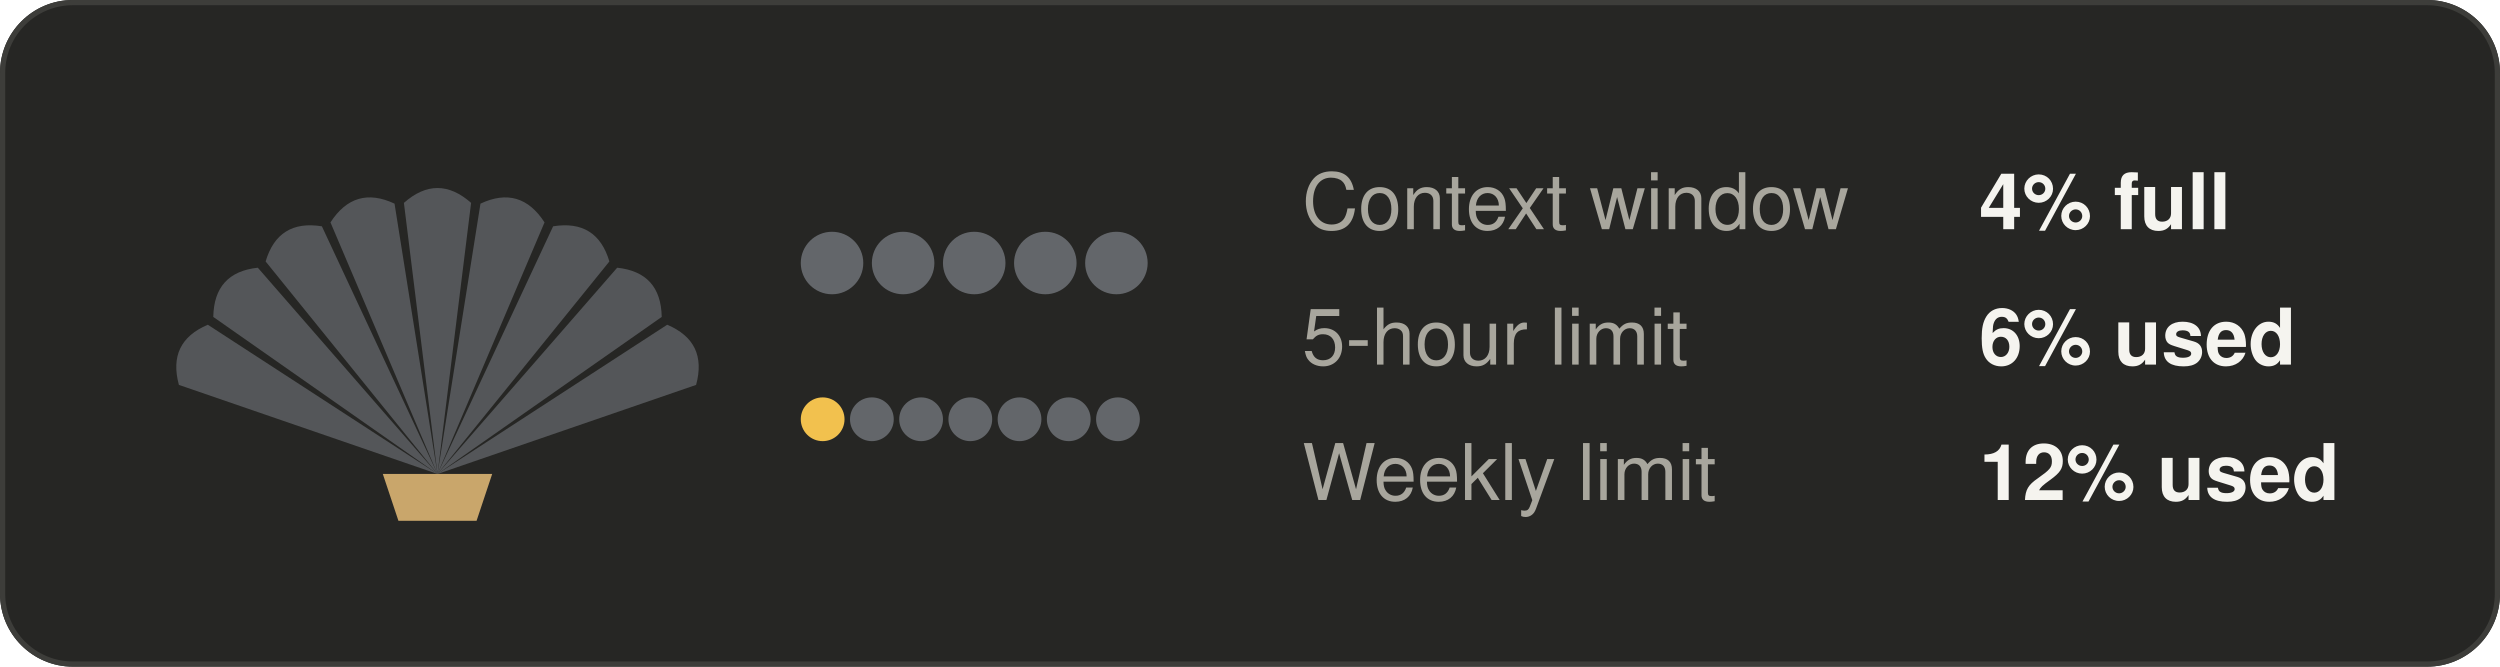
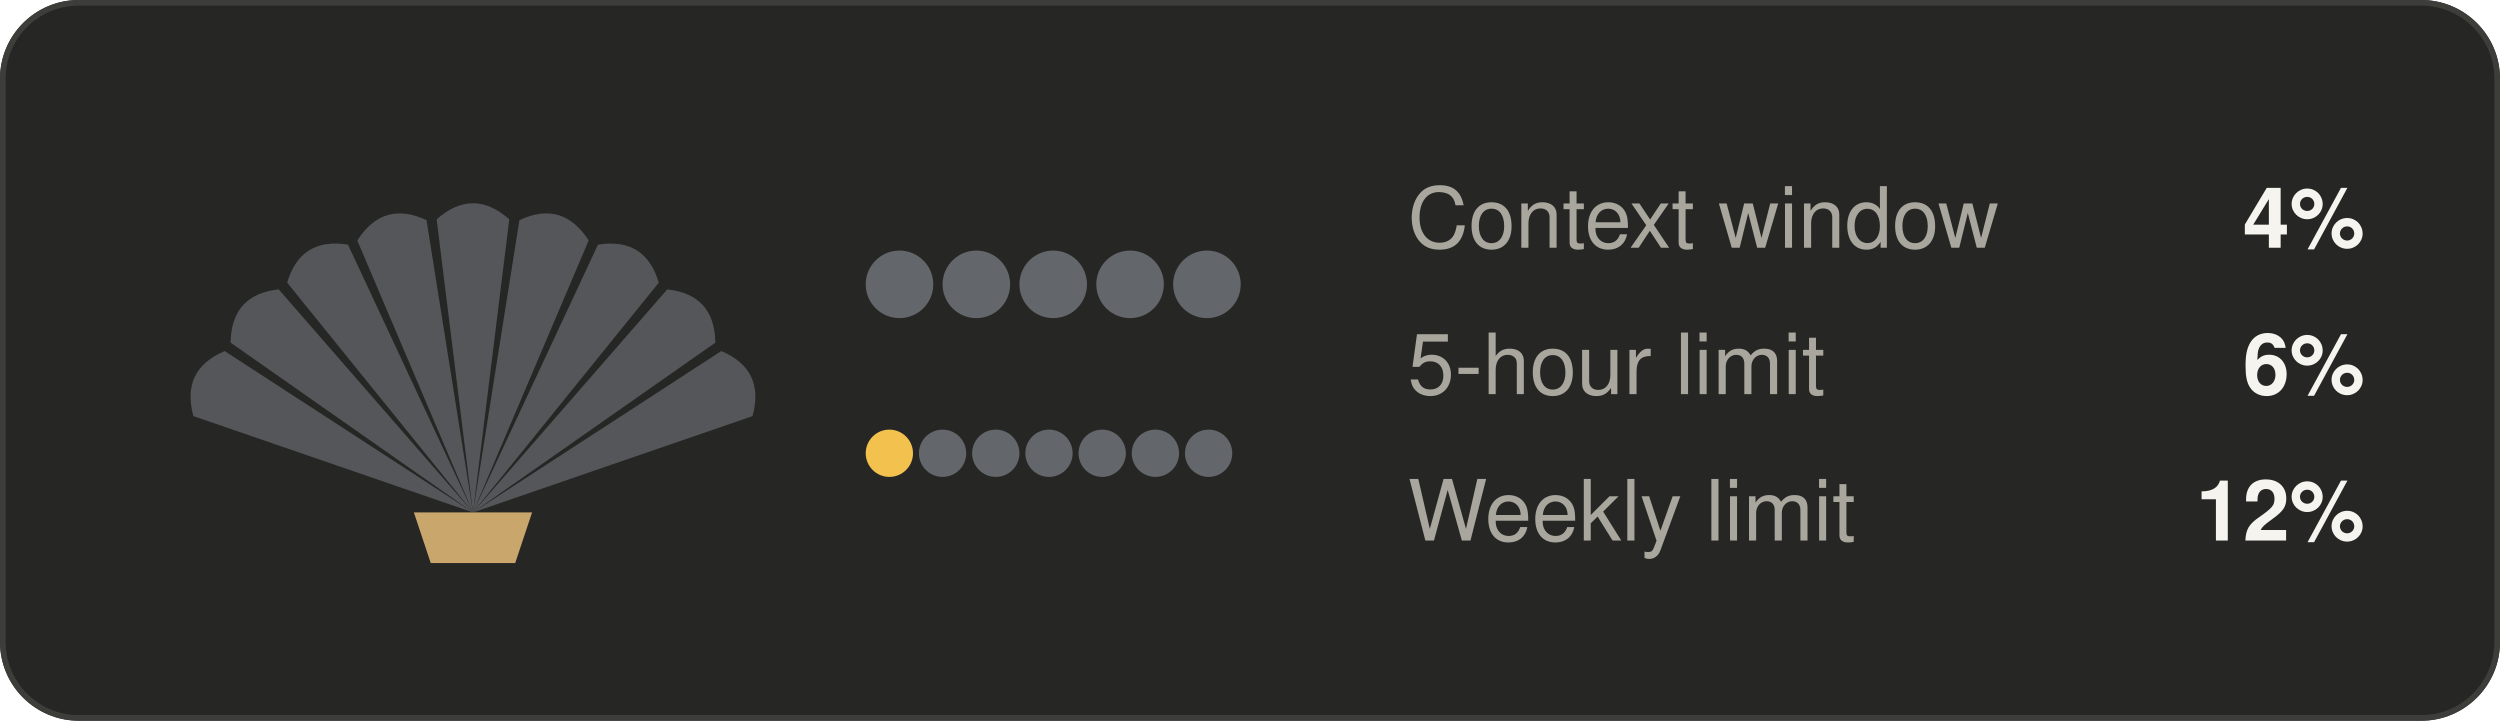
- <svg xmlns="http://www.w3.org/2000/svg" viewBox="0 0 480 128" width="480" height="128" font-family="-apple-system,BlinkMacSystemFont,'Segoe UI',Helvetica,Arial,sans-serif" role="img" aria-label="crab-cam meter with details: the readings in figures beside the shell and the pearls">
-   <rect width="480" height="128" rx="14" fill="#262624" />
-   <rect x="0.5" y="0.5" width="479" height="127" rx="13.5" fill="none" stroke="#3D3D3A" />
+ <svg xmlns="http://www.w3.org/2000/svg" viewBox="0 0 444 128" width="444" height="128" font-family="-apple-system,BlinkMacSystemFont,'Segoe UI',Helvetica,Arial,sans-serif" role="img" aria-label="crab-cam meter with details: the readings in figures beside the shell and the pearls">
+   <rect width="444" height="128" rx="14" fill="#262624" />
+   <rect x="0.5" y="0.5" width="443" height="127" rx="13.5" fill="none" stroke="#3D3D3A" />
  <g opacity="1">
    <animate attributeName="opacity" calcMode="discrete" values="1;0" keyTimes="0;0.125" dur="12s" repeatCount="indefinite" />
    <svg x="24" y="16" viewBox="0 0 132 64" width="198" height="96" shape-rendering="geometricPrecision">
      <path d="M40,50 L6.9,38.6 Q5.4,33.1 10.6,30.9 Z" fill="#8C9199" opacity="0.45" />
      <path d="M40,50 L11.3,29.9 Q11.4,24.2 17,23.6 Z" fill="#8C9199" opacity="0.45" />
      <path d="M40,50 L18,22.8 Q19.6,17.4 25.2,18.3 Z" fill="#8C9199" opacity="0.45" />
      <path d="M40,50 L26.3,17.8 Q29.4,13 34.5,15.4 Z" fill="#8C9199" opacity="0.45" />
      <path d="M40,50 L35.7,15.3 Q40,11.5 44.3,15.3 Z" fill="#8C9199" opacity="0.45" />
      <path d="M40,50 L45.5,15.4 Q50.6,13 53.7,17.8 Z" fill="#8C9199" opacity="0.45" />
      <path d="M40,50 L54.8,18.3 Q60.4,17.4 62,22.8 Z" fill="#8C9199" opacity="0.45" />
      <path d="M40,50 L63,23.6 Q68.6,24.2 68.7,29.9 Z" fill="#8C9199" opacity="0.45" />
      <path d="M40,50 L69.4,30.9 Q74.6,33.1 73.1,38.6 Z" fill="#8C9199" opacity="0.45" />
      <path d="M33,50 h14 l-2,6 h-10 Z" fill="#C9A66B" />
      <circle cx="90.5" cy="23" r="4" fill="#8C9199" opacity="0.6" />
      <circle cx="99.6" cy="23" r="4" fill="#8C9199" opacity="0.6" />
      <circle cx="108.7" cy="23" r="4" fill="#8C9199" opacity="0.6" />
      <circle cx="117.8" cy="23" r="4" fill="#8C9199" opacity="0.6" />
      <circle cx="126.9" cy="23" r="4" fill="#8C9199" opacity="0.6" />
      <circle cx="89.3" cy="43" r="2.8" fill="#F2C14E" />
      <circle cx="95.6" cy="43" r="2.8" fill="#8C9199" opacity="0.6" />
      <circle cx="101.9" cy="43" r="2.8" fill="#8C9199" opacity="0.6" />
      <circle cx="108.2" cy="43" r="2.8" fill="#8C9199" opacity="0.6" />
      <circle cx="114.5" cy="43" r="2.8" fill="#8C9199" opacity="0.6" />
      <circle cx="120.8" cy="43" r="2.8" fill="#8C9199" opacity="0.6" />
      <circle cx="127.1" cy="43" r="2.8" fill="#8C9199" opacity="0.6" />
    </svg>
    <text x="250" y="44" font-size="15" fill="#A8A69D">Context window</text>
-     <text x="380" y="44" font-size="15" font-weight="600" fill="#F5F4EF">4% full</text>
-     <text x="250" y="70" font-size="15" fill="#A8A69D">5-hour limit</text>
-     <text x="380" y="70" font-size="15" font-weight="600" fill="#F5F4EF">6% used</text>
-     <text x="250" y="96" font-size="15" fill="#A8A69D">Weekly limit</text>
-     <text x="380" y="96" font-size="15" font-weight="600" fill="#F5F4EF">12% used</text>
+     <text x="420" y="44" font-size="15" font-weight="600" fill="#F5F4EF" text-anchor="end">4%</text>
+     <text x="250" y="70" font-size="15" fill="#A8A69D">5-hour limit</text>
+     <text x="420" y="70" font-size="15" font-weight="600" fill="#F5F4EF" text-anchor="end">6%</text>
+     <text x="250" y="96" font-size="15" fill="#A8A69D">Weekly limit</text>
+     <text x="420" y="96" font-size="15" font-weight="600" fill="#F5F4EF" text-anchor="end">12%</text>
  </g>
  <g opacity="0">
    <animate attributeName="opacity" calcMode="discrete" values="0;1;0" keyTimes="0;0.125;0.25" dur="12s" repeatCount="indefinite" />
    <svg x="24" y="16" viewBox="0 0 132 64" width="198" height="96" shape-rendering="geometricPrecision">
      <path d="M40,50 L6.9,38.6 Q5.4,33.1 10.6,30.9 Z" fill="#D97757" />
      <path d="M40,50 L11.3,29.9 Q11.4,24.2 17,23.6 Z" fill="#D97757" />
      <path d="M40,50 L18,22.8 Q19.6,17.4 25.2,18.3 Z" fill="#8C9199" opacity="0.45" />
      <path d="M40,50 L26.3,17.8 Q29.4,13 34.5,15.4 Z" fill="#8C9199" opacity="0.45" />
      <path d="M40,50 L35.7,15.3 Q40,11.5 44.3,15.3 Z" fill="#8C9199" opacity="0.45" />
      <path d="M40,50 L45.5,15.4 Q50.6,13 53.7,17.8 Z" fill="#8C9199" opacity="0.45" />
      <path d="M40,50 L54.8,18.3 Q60.4,17.4 62,22.8 Z" fill="#8C9199" opacity="0.45" />
      <path d="M40,50 L63,23.6 Q68.6,24.2 68.7,29.9 Z" fill="#8C9199" opacity="0.45" />
      <path d="M40,50 L69.4,30.9 Q74.6,33.1 73.1,38.6 Z" fill="#8C9199" opacity="0.45" />
      <path d="M33,50 h14 l-2,6 h-10 Z" fill="#C9A66B" />
      <circle cx="90.5" cy="23" r="4" fill="#F2C14E" />
      <circle cx="99.6" cy="23" r="4" fill="#8C9199" opacity="0.6" />
      <circle cx="108.7" cy="23" r="4" fill="#8C9199" opacity="0.6" />
      <circle cx="117.8" cy="23" r="4" fill="#8C9199" opacity="0.6" />
      <circle cx="126.9" cy="23" r="4" fill="#8C9199" opacity="0.6" />
      <circle cx="89.3" cy="43" r="2.8" fill="#F2C14E" />
      <circle cx="95.6" cy="43" r="2.8" fill="#8C9199" opacity="0.6" />
      <circle cx="101.9" cy="43" r="2.8" fill="#8C9199" opacity="0.6" />
      <circle cx="108.2" cy="43" r="2.8" fill="#8C9199" opacity="0.6" />
      <circle cx="114.5" cy="43" r="2.8" fill="#8C9199" opacity="0.6" />
      <circle cx="120.8" cy="43" r="2.8" fill="#8C9199" opacity="0.6" />
      <circle cx="127.1" cy="43" r="2.8" fill="#8C9199" opacity="0.6" />
    </svg>
    <text x="250" y="44" font-size="15" fill="#A8A69D">Context window</text>
-     <text x="380" y="44" font-size="15" font-weight="600" fill="#F5F4EF">18% full</text>
-     <text x="250" y="70" font-size="15" fill="#A8A69D">5-hour limit</text>
-     <text x="380" y="70" font-size="15" font-weight="600" fill="#F5F4EF">14% used</text>
-     <text x="250" y="96" font-size="15" fill="#A8A69D">Weekly limit</text>
-     <text x="380" y="96" font-size="15" font-weight="600" fill="#F5F4EF">16% used</text>
+     <text x="420" y="44" font-size="15" font-weight="600" fill="#F5F4EF" text-anchor="end">18%</text>
+     <text x="250" y="70" font-size="15" fill="#A8A69D">5-hour limit</text>
+     <text x="420" y="70" font-size="15" font-weight="600" fill="#F5F4EF" text-anchor="end">14%</text>
+     <text x="250" y="96" font-size="15" fill="#A8A69D">Weekly limit</text>
+     <text x="420" y="96" font-size="15" font-weight="600" fill="#F5F4EF" text-anchor="end">16%</text>
  </g>
  <g opacity="0">
    <animate attributeName="opacity" calcMode="discrete" values="0;1;0" keyTimes="0;0.25;0.375" dur="12s" repeatCount="indefinite" />
    <svg x="24" y="16" viewBox="0 0 132 64" width="198" height="96" shape-rendering="geometricPrecision">
      <path d="M40,50 L6.9,38.6 Q5.4,33.1 10.6,30.9 Z" fill="#D97757" />
      <path d="M40,50 L11.3,29.9 Q11.4,24.2 17,23.6 Z" fill="#D97757" />
      <path d="M40,50 L18,22.8 Q19.6,17.4 25.2,18.3 Z" fill="#D97757" />
      <path d="M40,50 L26.3,17.8 Q29.4,13 34.5,15.4 Z" fill="#8C9199" opacity="0.45" />
      <path d="M40,50 L35.7,15.3 Q40,11.5 44.3,15.3 Z" fill="#8C9199" opacity="0.45" />
      <path d="M40,50 L45.5,15.4 Q50.6,13 53.7,17.8 Z" fill="#8C9199" opacity="0.45" />
      <path d="M40,50 L54.8,18.3 Q60.4,17.4 62,22.8 Z" fill="#8C9199" opacity="0.45" />
      <path d="M40,50 L63,23.6 Q68.6,24.2 68.7,29.9 Z" fill="#8C9199" opacity="0.45" />
      <path d="M40,50 L69.4,30.9 Q74.6,33.1 73.1,38.6 Z" fill="#8C9199" opacity="0.45" />
      <path d="M33,50 h14 l-2,6 h-10 Z" fill="#C9A66B" />
      <circle cx="90.5" cy="23" r="4" fill="#F2C14E" />
      <circle cx="99.6" cy="23" r="4" fill="#8C9199" opacity="0.6" />
      <circle cx="108.7" cy="23" r="4" fill="#8C9199" opacity="0.6" />
      <circle cx="117.8" cy="23" r="4" fill="#8C9199" opacity="0.6" />
      <circle cx="126.9" cy="23" r="4" fill="#8C9199" opacity="0.6" />
      <circle cx="89.3" cy="43" r="2.8" fill="#F2C14E" />
      <circle cx="95.6" cy="43" r="2.8" fill="#F2C14E" />
      <circle cx="101.9" cy="43" r="2.8" fill="#8C9199" opacity="0.6" />
      <circle cx="108.2" cy="43" r="2.8" fill="#8C9199" opacity="0.6" />
      <circle cx="114.5" cy="43" r="2.8" fill="#8C9199" opacity="0.6" />
      <circle cx="120.8" cy="43" r="2.8" fill="#8C9199" opacity="0.6" />
      <circle cx="127.1" cy="43" r="2.8" fill="#8C9199" opacity="0.6" />
    </svg>
    <text x="250" y="44" font-size="15" fill="#A8A69D">Context window</text>
-     <text x="380" y="44" font-size="15" font-weight="600" fill="#F5F4EF">33% full</text>
-     <text x="250" y="70" font-size="15" fill="#A8A69D">5-hour limit</text>
-     <text x="380" y="70" font-size="15" font-weight="600" fill="#F5F4EF">26% used</text>
-     <text x="250" y="96" font-size="15" fill="#A8A69D">Weekly limit</text>
-     <text x="380" y="96" font-size="15" font-weight="600" fill="#F5F4EF">22% used</text>
+     <text x="420" y="44" font-size="15" font-weight="600" fill="#F5F4EF" text-anchor="end">33%</text>
+     <text x="250" y="70" font-size="15" fill="#A8A69D">5-hour limit</text>
+     <text x="420" y="70" font-size="15" font-weight="600" fill="#F5F4EF" text-anchor="end">26%</text>
+     <text x="250" y="96" font-size="15" fill="#A8A69D">Weekly limit</text>
+     <text x="420" y="96" font-size="15" font-weight="600" fill="#F5F4EF" text-anchor="end">22%</text>
  </g>
  <g opacity="0">
    <animate attributeName="opacity" calcMode="discrete" values="0;1;0" keyTimes="0;0.375;0.5" dur="12s" repeatCount="indefinite" />
    <svg x="24" y="16" viewBox="0 0 132 64" width="198" height="96" shape-rendering="geometricPrecision">
      <path d="M40,50 L6.9,38.6 Q5.4,33.1 10.6,30.9 Z" fill="#D97757" />
      <path d="M40,50 L11.3,29.9 Q11.4,24.2 17,23.6 Z" fill="#D97757" />
      <path d="M40,50 L18,22.8 Q19.6,17.4 25.2,18.3 Z" fill="#D97757" />
      <path d="M40,50 L26.3,17.8 Q29.4,13 34.5,15.4 Z" fill="#D97757" />
      <path d="M40,50 L35.7,15.3 Q40,11.5 44.3,15.3 Z" fill="#8C9199" opacity="0.45" />
      <path d="M40,50 L45.5,15.4 Q50.6,13 53.7,17.8 Z" fill="#8C9199" opacity="0.45" />
      <path d="M40,50 L54.8,18.3 Q60.4,17.4 62,22.8 Z" fill="#8C9199" opacity="0.45" />
      <path d="M40,50 L63,23.6 Q68.6,24.2 68.7,29.9 Z" fill="#8C9199" opacity="0.45" />
      <path d="M40,50 L69.4,30.9 Q74.6,33.1 73.1,38.6 Z" fill="#8C9199" opacity="0.45" />
      <path d="M33,50 h14 l-2,6 h-10 Z" fill="#C9A66B" />
      <circle cx="90.5" cy="23" r="4" fill="#F2C14E" />
      <circle cx="99.6" cy="23" r="4" fill="#F2C14E" />
      <circle cx="108.7" cy="23" r="4" fill="#8C9199" opacity="0.6" />
      <circle cx="117.8" cy="23" r="4" fill="#8C9199" opacity="0.6" />
      <circle cx="126.9" cy="23" r="4" fill="#8C9199" opacity="0.6" />
      <circle cx="89.3" cy="43" r="2.8" fill="#F2C14E" />
      <circle cx="95.6" cy="43" r="2.8" fill="#F2C14E" />
      <circle cx="101.9" cy="43" r="2.8" fill="#8C9199" opacity="0.6" />
      <circle cx="108.2" cy="43" r="2.8" fill="#8C9199" opacity="0.6" />
      <circle cx="114.5" cy="43" r="2.8" fill="#8C9199" opacity="0.6" />
      <circle cx="120.8" cy="43" r="2.8" fill="#8C9199" opacity="0.6" />
      <circle cx="127.1" cy="43" r="2.8" fill="#8C9199" opacity="0.6" />
    </svg>
    <text x="250" y="44" font-size="15" fill="#A8A69D">Context window</text>
-     <text x="380" y="44" font-size="15" font-weight="600" fill="#F5F4EF">48% full</text>
-     <text x="250" y="70" font-size="15" fill="#A8A69D">5-hour limit</text>
-     <text x="380" y="70" font-size="15" font-weight="600" fill="#F5F4EF">41% used</text>
-     <text x="250" y="96" font-size="15" fill="#A8A69D">Weekly limit</text>
-     <text x="380" y="96" font-size="15" font-weight="600" fill="#F5F4EF">30% used</text>
+     <text x="420" y="44" font-size="15" font-weight="600" fill="#F5F4EF" text-anchor="end">48%</text>
+     <text x="250" y="70" font-size="15" fill="#A8A69D">5-hour limit</text>
+     <text x="420" y="70" font-size="15" font-weight="600" fill="#F5F4EF" text-anchor="end">41%</text>
+     <text x="250" y="96" font-size="15" fill="#A8A69D">Weekly limit</text>
+     <text x="420" y="96" font-size="15" font-weight="600" fill="#F5F4EF" text-anchor="end">30%</text>
  </g>
  <g opacity="0">
    <animate attributeName="opacity" calcMode="discrete" values="0;1;0" keyTimes="0;0.5;0.625" dur="12s" repeatCount="indefinite" />
    <svg x="24" y="16" viewBox="0 0 132 64" width="198" height="96" shape-rendering="geometricPrecision">
      <path d="M40,50 L6.9,38.6 Q5.4,33.1 10.6,30.9 Z" fill="#D97757" />
      <path d="M40,50 L11.3,29.9 Q11.4,24.2 17,23.6 Z" fill="#D97757" />
      <path d="M40,50 L18,22.8 Q19.6,17.4 25.2,18.3 Z" fill="#D97757" />
      <path d="M40,50 L26.3,17.8 Q29.4,13 34.5,15.4 Z" fill="#D97757" />
      <path d="M40,50 L35.7,15.3 Q40,11.5 44.3,15.3 Z" fill="#D97757" />
      <path d="M40,50 L45.5,15.4 Q50.6,13 53.7,17.8 Z" fill="#D97757" />
      <path d="M40,50 L54.8,18.3 Q60.4,17.4 62,22.8 Z" fill="#8C9199" opacity="0.45" />
      <path d="M40,50 L63,23.6 Q68.6,24.2 68.7,29.9 Z" fill="#8C9199" opacity="0.45" />
      <path d="M40,50 L69.4,30.9 Q74.6,33.1 73.1,38.6 Z" fill="#8C9199" opacity="0.45" />
      <path d="M33,50 h14 l-2,6 h-10 Z" fill="#C9A66B" />
      <circle cx="90.5" cy="23" r="4" fill="#F2C14E" />
      <circle cx="99.6" cy="23" r="4" fill="#F2C14E" />
      <circle cx="108.7" cy="23" r="4" fill="#F2C14E" />
      <circle cx="117.8" cy="23" r="4" fill="#8C9199" opacity="0.6" />
      <circle cx="126.9" cy="23" r="4" fill="#8C9199" opacity="0.6" />
      <circle cx="89.3" cy="43" r="2.8" fill="#F2C14E" />
      <circle cx="95.6" cy="43" r="2.8" fill="#F2C14E" />
      <circle cx="101.9" cy="43" r="2.8" fill="#F2C14E" />
      <circle cx="108.2" cy="43" r="2.8" fill="#8C9199" opacity="0.6" />
      <circle cx="114.5" cy="43" r="2.8" fill="#8C9199" opacity="0.6" />
      <circle cx="120.8" cy="43" r="2.8" fill="#8C9199" opacity="0.6" />
      <circle cx="127.1" cy="43" r="2.8" fill="#8C9199" opacity="0.6" />
    </svg>
    <text x="250" y="44" font-size="15" fill="#A8A69D">Context window</text>
-     <text x="380" y="44" font-size="15" font-weight="600" fill="#F5F4EF">62% full</text>
-     <text x="250" y="70" font-size="15" fill="#A8A69D">5-hour limit</text>
-     <text x="380" y="70" font-size="15" font-weight="600" fill="#F5F4EF">57% used</text>
-     <text x="250" y="96" font-size="15" fill="#A8A69D">Weekly limit</text>
-     <text x="380" y="96" font-size="15" font-weight="600" fill="#F5F4EF">41% used</text>
+     <text x="420" y="44" font-size="15" font-weight="600" fill="#F5F4EF" text-anchor="end">62%</text>
+     <text x="250" y="70" font-size="15" fill="#A8A69D">5-hour limit</text>
+     <text x="420" y="70" font-size="15" font-weight="600" fill="#F5F4EF" text-anchor="end">57%</text>
+     <text x="250" y="96" font-size="15" fill="#A8A69D">Weekly limit</text>
+     <text x="420" y="96" font-size="15" font-weight="600" fill="#F5F4EF" text-anchor="end">41%</text>
  </g>
  <g opacity="0">
    <animate attributeName="opacity" calcMode="discrete" values="0;1;0" keyTimes="0;0.625;0.75" dur="12s" repeatCount="indefinite" />
    <svg x="24" y="16" viewBox="0 0 132 64" width="198" height="96" shape-rendering="geometricPrecision">
      <path d="M40,50 L6.9,38.6 Q5.4,33.1 10.6,30.9 Z" fill="#D97757" />
      <path d="M40,50 L11.3,29.9 Q11.4,24.2 17,23.6 Z" fill="#D97757" />
      <path d="M40,50 L18,22.8 Q19.6,17.4 25.2,18.3 Z" fill="#D97757" />
      <path d="M40,50 L26.3,17.8 Q29.4,13 34.5,15.4 Z" fill="#D97757" />
      <path d="M40,50 L35.7,15.3 Q40,11.5 44.3,15.3 Z" fill="#D97757" />
      <path d="M40,50 L45.5,15.4 Q50.6,13 53.7,17.8 Z" fill="#D97757" />
      <path d="M40,50 L54.8,18.3 Q60.4,17.4 62,22.8 Z" fill="#D97757" />
      <path d="M40,50 L63,23.6 Q68.6,24.2 68.7,29.9 Z" fill="#8C9199" opacity="0.45" />
      <path d="M40,50 L69.4,30.9 Q74.6,33.1 73.1,38.6 Z" fill="#8C9199" opacity="0.45" />
      <path d="M33,50 h14 l-2,6 h-10 Z" fill="#C9A66B" />
      <circle cx="90.5" cy="23" r="4" fill="#F2C14E" />
      <circle cx="99.6" cy="23" r="4" fill="#F2C14E" />
      <circle cx="108.7" cy="23" r="4" fill="#F2C14E" />
      <circle cx="117.8" cy="23" r="4" fill="#F2C14E" />
      <circle cx="126.9" cy="23" r="4" fill="#8C9199" opacity="0.6" />
      <circle cx="89.3" cy="43" r="2.8" fill="#F2C14E" />
      <circle cx="95.6" cy="43" r="2.8" fill="#F2C14E" />
      <circle cx="101.9" cy="43" r="2.8" fill="#F2C14E" />
      <circle cx="108.2" cy="43" r="2.8" fill="#F2C14E" />
      <circle cx="114.5" cy="43" r="2.8" fill="#8C9199" opacity="0.6" />
      <circle cx="120.8" cy="43" r="2.8" fill="#8C9199" opacity="0.6" />
      <circle cx="127.1" cy="43" r="2.8" fill="#8C9199" opacity="0.6" />
    </svg>
    <text x="250" y="44" font-size="15" fill="#A8A69D">Context window</text>
-     <text x="380" y="44" font-size="15" font-weight="600" fill="#F5F4EF">77% full</text>
-     <text x="250" y="70" font-size="15" fill="#A8A69D">5-hour limit</text>
-     <text x="380" y="70" font-size="15" font-weight="600" fill="#F5F4EF">72% used</text>
-     <text x="250" y="96" font-size="15" fill="#A8A69D">Weekly limit</text>
-     <text x="380" y="96" font-size="15" font-weight="600" fill="#F5F4EF">55% used</text>
+     <text x="420" y="44" font-size="15" font-weight="600" fill="#F5F4EF" text-anchor="end">77%</text>
+     <text x="250" y="70" font-size="15" fill="#A8A69D">5-hour limit</text>
+     <text x="420" y="70" font-size="15" font-weight="600" fill="#F5F4EF" text-anchor="end">72%</text>
+     <text x="250" y="96" font-size="15" fill="#A8A69D">Weekly limit</text>
+     <text x="420" y="96" font-size="15" font-weight="600" fill="#F5F4EF" text-anchor="end">55%</text>
  </g>
  <g opacity="0">
    <animate attributeName="opacity" calcMode="discrete" values="0;1;0" keyTimes="0;0.75;0.875" dur="12s" repeatCount="indefinite" />
    <svg x="24" y="16" viewBox="0 0 132 64" width="198" height="96" shape-rendering="geometricPrecision">
      <path d="M40,50 L6.9,38.6 Q5.4,33.1 10.6,30.9 Z" fill="#D97757" />
      <path d="M40,50 L11.3,29.9 Q11.4,24.2 17,23.6 Z" fill="#D97757" />
      <path d="M40,50 L18,22.8 Q19.6,17.4 25.2,18.3 Z" fill="#D97757" />
      <path d="M40,50 L26.3,17.8 Q29.4,13 34.5,15.4 Z" fill="#D97757" />
      <path d="M40,50 L35.7,15.3 Q40,11.5 44.3,15.3 Z" fill="#D97757" />
      <path d="M40,50 L45.5,15.4 Q50.6,13 53.7,17.8 Z" fill="#D97757" />
      <path d="M40,50 L54.8,18.3 Q60.4,17.4 62,22.8 Z" fill="#D97757" />
      <path d="M40,50 L63,23.6 Q68.6,24.2 68.7,29.9 Z" fill="#E5534B" />
      <path d="M40,50 L69.4,30.9 Q74.6,33.1 73.1,38.6 Z" fill="#8C9199" opacity="0.45" />
      <path d="M33,50 h14 l-2,6 h-10 Z" fill="#C9A66B" />
      <circle cx="90.5" cy="23" r="4" fill="#F2C14E" />
      <circle cx="99.6" cy="23" r="4" fill="#F2C14E" />
      <circle cx="108.7" cy="23" r="4" fill="#F2C14E" />
      <circle cx="117.8" cy="23" r="4" fill="#E5534B" />
      <circle cx="126.9" cy="23" r="4" fill="#E5534B" />
      <circle cx="89.3" cy="43" r="2.8" fill="#F2C14E" />
      <circle cx="95.6" cy="43" r="2.8" fill="#F2C14E" />
      <circle cx="101.9" cy="43" r="2.8" fill="#F2C14E" />
      <circle cx="108.2" cy="43" r="2.8" fill="#F2C14E" />
      <circle cx="114.5" cy="43" r="2.8" fill="#F2C14E" />
      <circle cx="120.8" cy="43" r="2.8" fill="#8C9199" opacity="0.6" />
      <circle cx="127.1" cy="43" r="2.8" fill="#8C9199" opacity="0.6" />
    </svg>
    <text x="250" y="44" font-size="15" fill="#A8A69D">Context window</text>
-     <text x="380" y="44" font-size="15" font-weight="600" fill="#F5F4EF">89% full</text>
-     <text x="250" y="70" font-size="15" fill="#A8A69D">5-hour limit</text>
-     <text x="380" y="70" font-size="15" font-weight="600" fill="#F5F4EF">90% used</text>
-     <text x="250" y="96" font-size="15" fill="#A8A69D">Weekly limit</text>
-     <text x="380" y="96" font-size="15" font-weight="600" fill="#F5F4EF">70% used</text>
+     <text x="420" y="44" font-size="15" font-weight="600" fill="#F5F4EF" text-anchor="end">89%</text>
+     <text x="250" y="70" font-size="15" fill="#A8A69D">5-hour limit</text>
+     <text x="420" y="70" font-size="15" font-weight="600" fill="#F5F4EF" text-anchor="end">90%</text>
+     <text x="250" y="96" font-size="15" fill="#A8A69D">Weekly limit</text>
+     <text x="420" y="96" font-size="15" font-weight="600" fill="#F5F4EF" text-anchor="end">70%</text>
  </g>
  <g opacity="0">
    <animate attributeName="opacity" calcMode="discrete" values="0;1" keyTimes="0;0.875" dur="12s" repeatCount="indefinite" />
    <svg x="24" y="16" viewBox="0 0 132 64" width="198" height="96" shape-rendering="geometricPrecision">
      <path d="M40,50 L6.9,38.6 Q5.4,33.1 10.6,30.9 Z" fill="#D97757" />
      <path d="M40,50 L11.3,29.9 Q11.4,24.2 17,23.6 Z" fill="#D97757" />
      <path d="M40,50 L18,22.8 Q19.6,17.4 25.2,18.3 Z" fill="#D97757" />
      <path d="M40,50 L26.3,17.8 Q29.4,13 34.5,15.4 Z" fill="#D97757" />
      <path d="M40,50 L35.7,15.3 Q40,11.5 44.3,15.3 Z" fill="#D97757" />
      <path d="M40,50 L45.5,15.4 Q50.6,13 53.7,17.8 Z" fill="#D97757" />
      <path d="M40,50 L54.8,18.3 Q60.4,17.4 62,22.8 Z" fill="#D97757" />
      <path d="M40,50 L63,23.6 Q68.6,24.2 68.7,29.9 Z" fill="#E5534B" />
      <path d="M40,50 L69.4,30.9 Q74.6,33.1 73.1,38.6 Z" fill="#E5534B" />
      <path d="M33,50 h14 l-2,6 h-10 Z" fill="#C9A66B" />
      <circle cx="90.5" cy="23" r="4" fill="#F2C14E" />
      <circle cx="99.6" cy="23" r="4" fill="#F2C14E" />
      <circle cx="108.7" cy="23" r="4" fill="#F2C14E" />
      <circle cx="117.8" cy="23" r="4" fill="#E5534B" />
      <circle cx="126.9" cy="23" r="4" fill="#E5534B" />
      <circle cx="89.3" cy="43" r="2.8" fill="#F2C14E" />
      <circle cx="95.6" cy="43" r="2.8" fill="#F2C14E" />
      <circle cx="101.9" cy="43" r="2.8" fill="#F2C14E" />
      <circle cx="108.2" cy="43" r="2.8" fill="#F2C14E" />
      <circle cx="114.5" cy="43" r="2.8" fill="#F2C14E" />
      <circle cx="120.8" cy="43" r="2.8" fill="#E5534B" />
      <circle cx="127.1" cy="43" r="2.8" fill="#8C9199" opacity="0.6" />
    </svg>
    <text x="250" y="44" font-size="15" fill="#A8A69D">Context window</text>
-     <text x="380" y="44" font-size="15" font-weight="600" fill="#F5F4EF">98% full</text>
-     <text x="250" y="70" font-size="15" fill="#A8A69D">5-hour limit</text>
-     <text x="380" y="70" font-size="15" font-weight="600" fill="#F5F4EF">97% used</text>
-     <text x="250" y="96" font-size="15" fill="#A8A69D">Weekly limit</text>
-     <text x="380" y="96" font-size="15" font-weight="600" fill="#F5F4EF">88% used</text>
+     <text x="420" y="44" font-size="15" font-weight="600" fill="#F5F4EF" text-anchor="end">98%</text>
+     <text x="250" y="70" font-size="15" fill="#A8A69D">5-hour limit</text>
+     <text x="420" y="70" font-size="15" font-weight="600" fill="#F5F4EF" text-anchor="end">97%</text>
+     <text x="250" y="96" font-size="15" fill="#A8A69D">Weekly limit</text>
+     <text x="420" y="96" font-size="15" font-weight="600" fill="#F5F4EF" text-anchor="end">88%</text>
  </g>
</svg>
